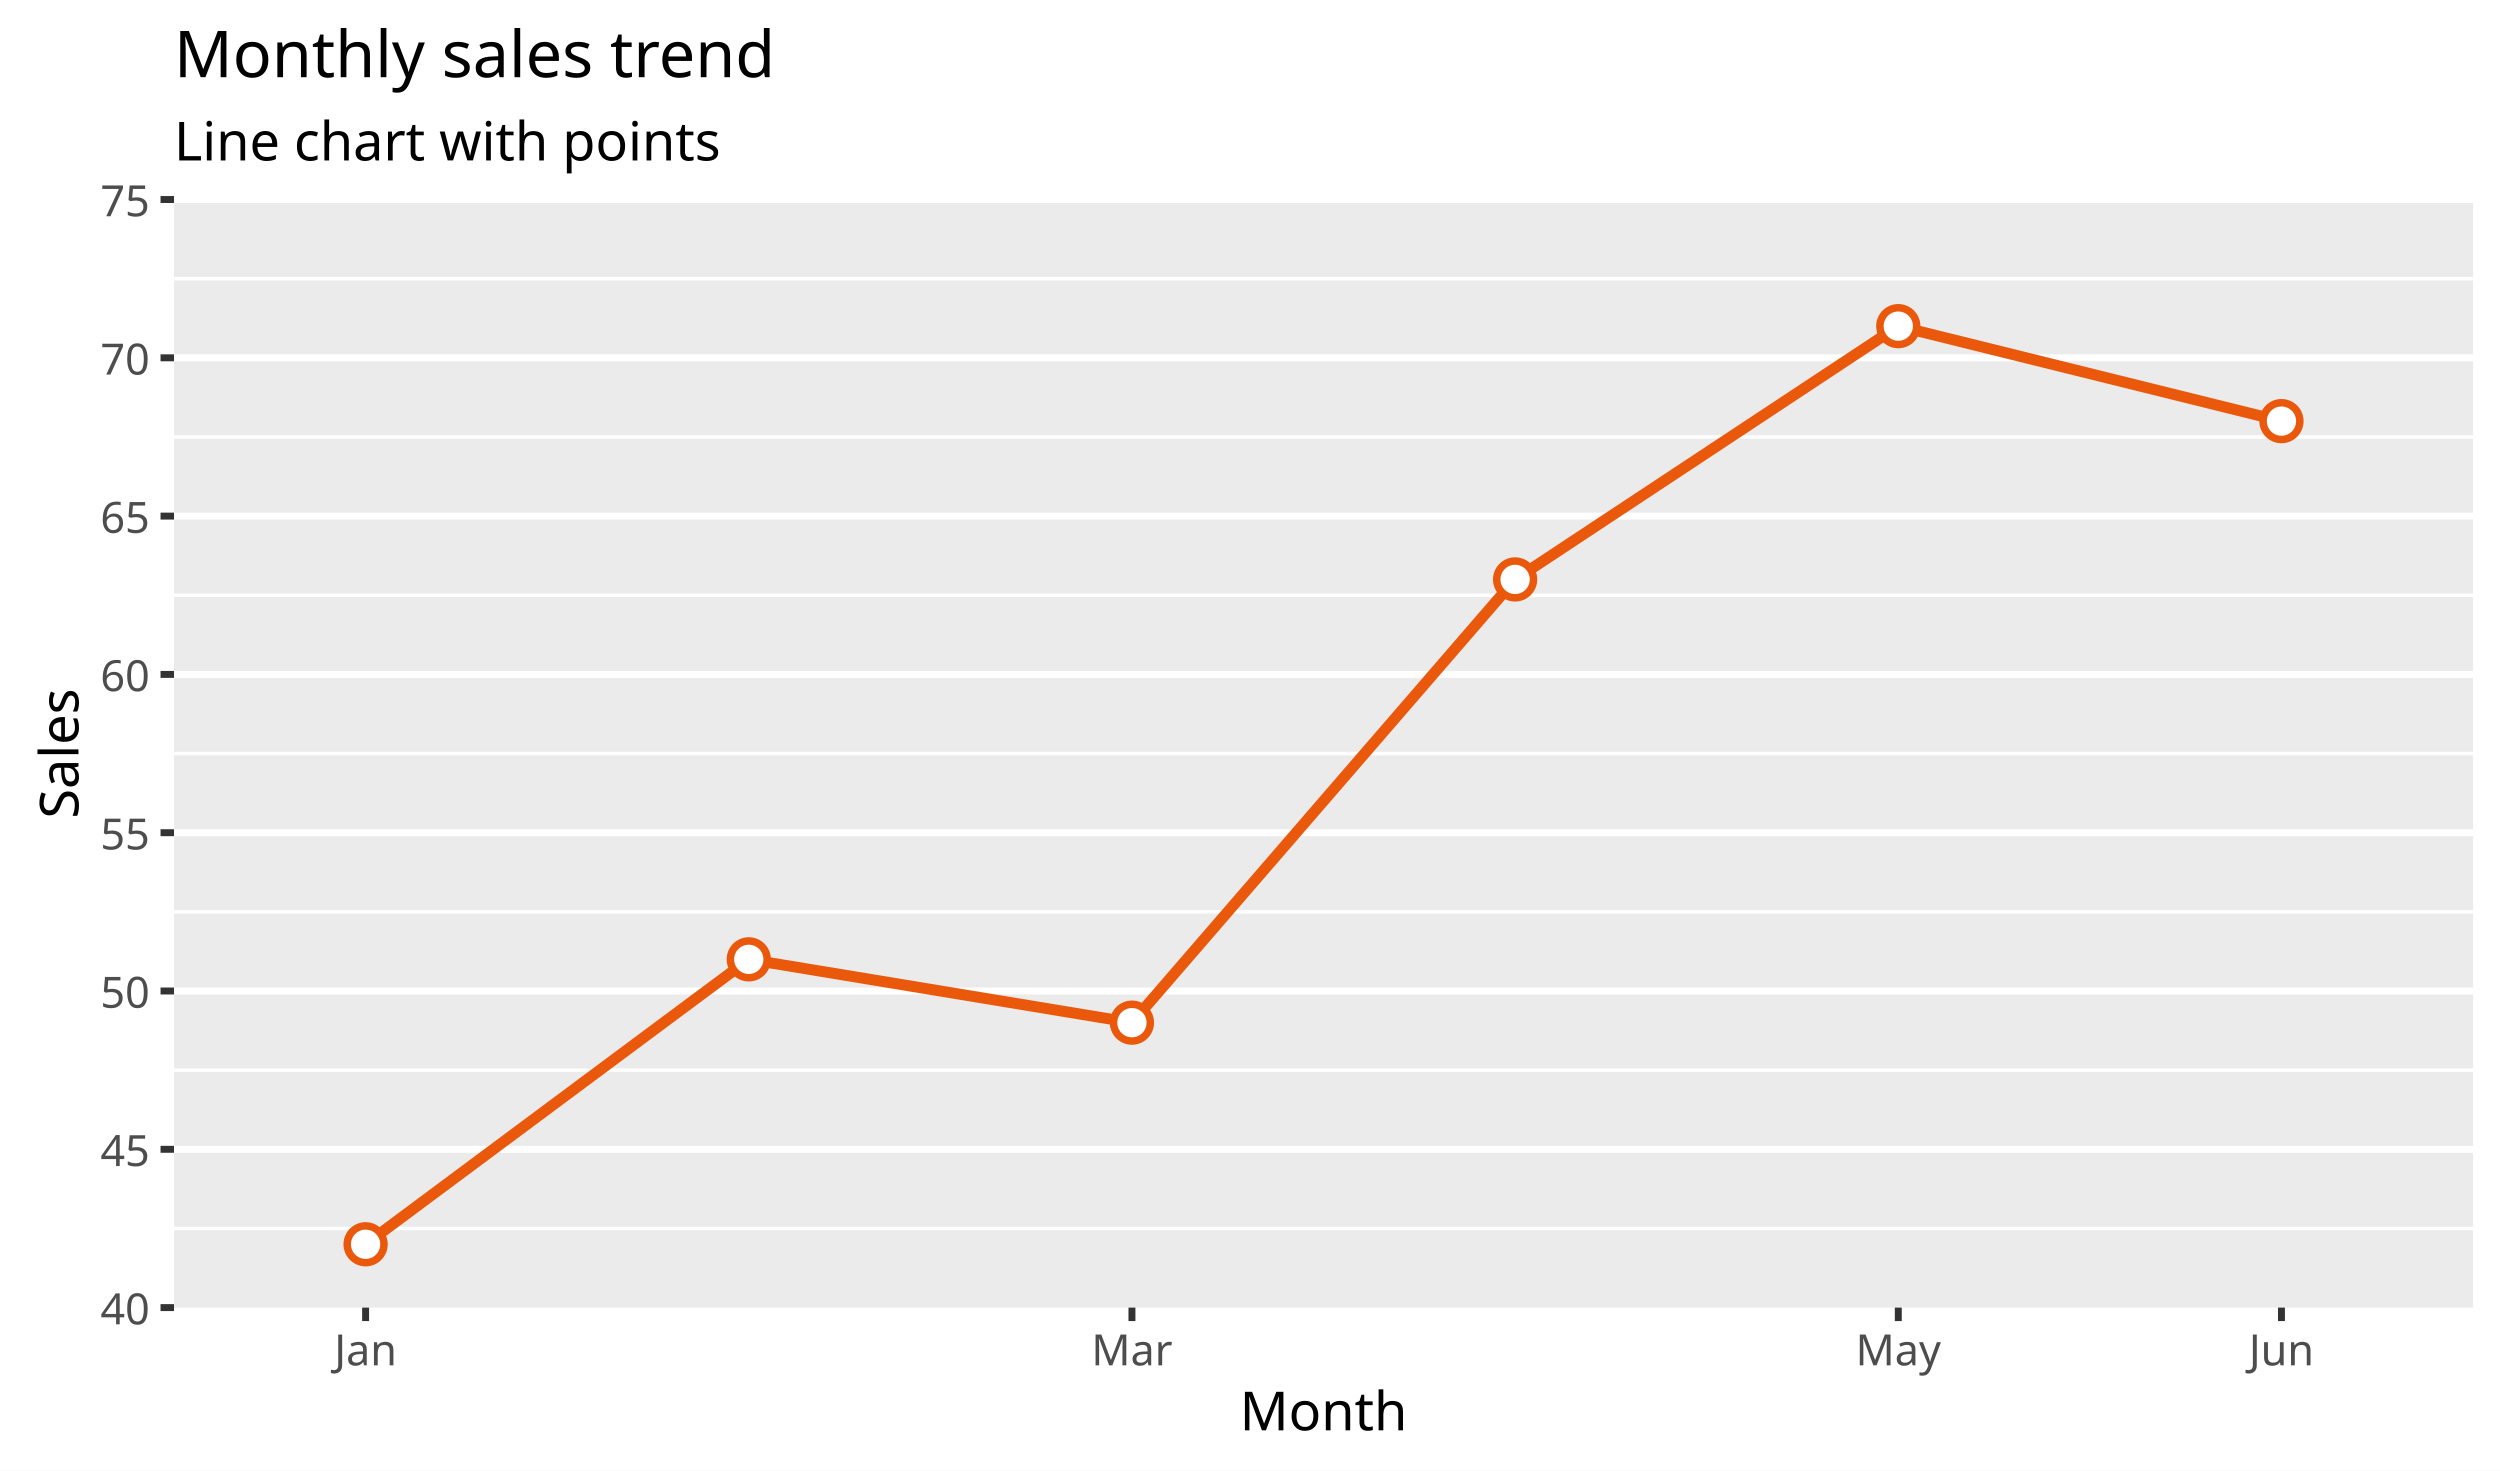
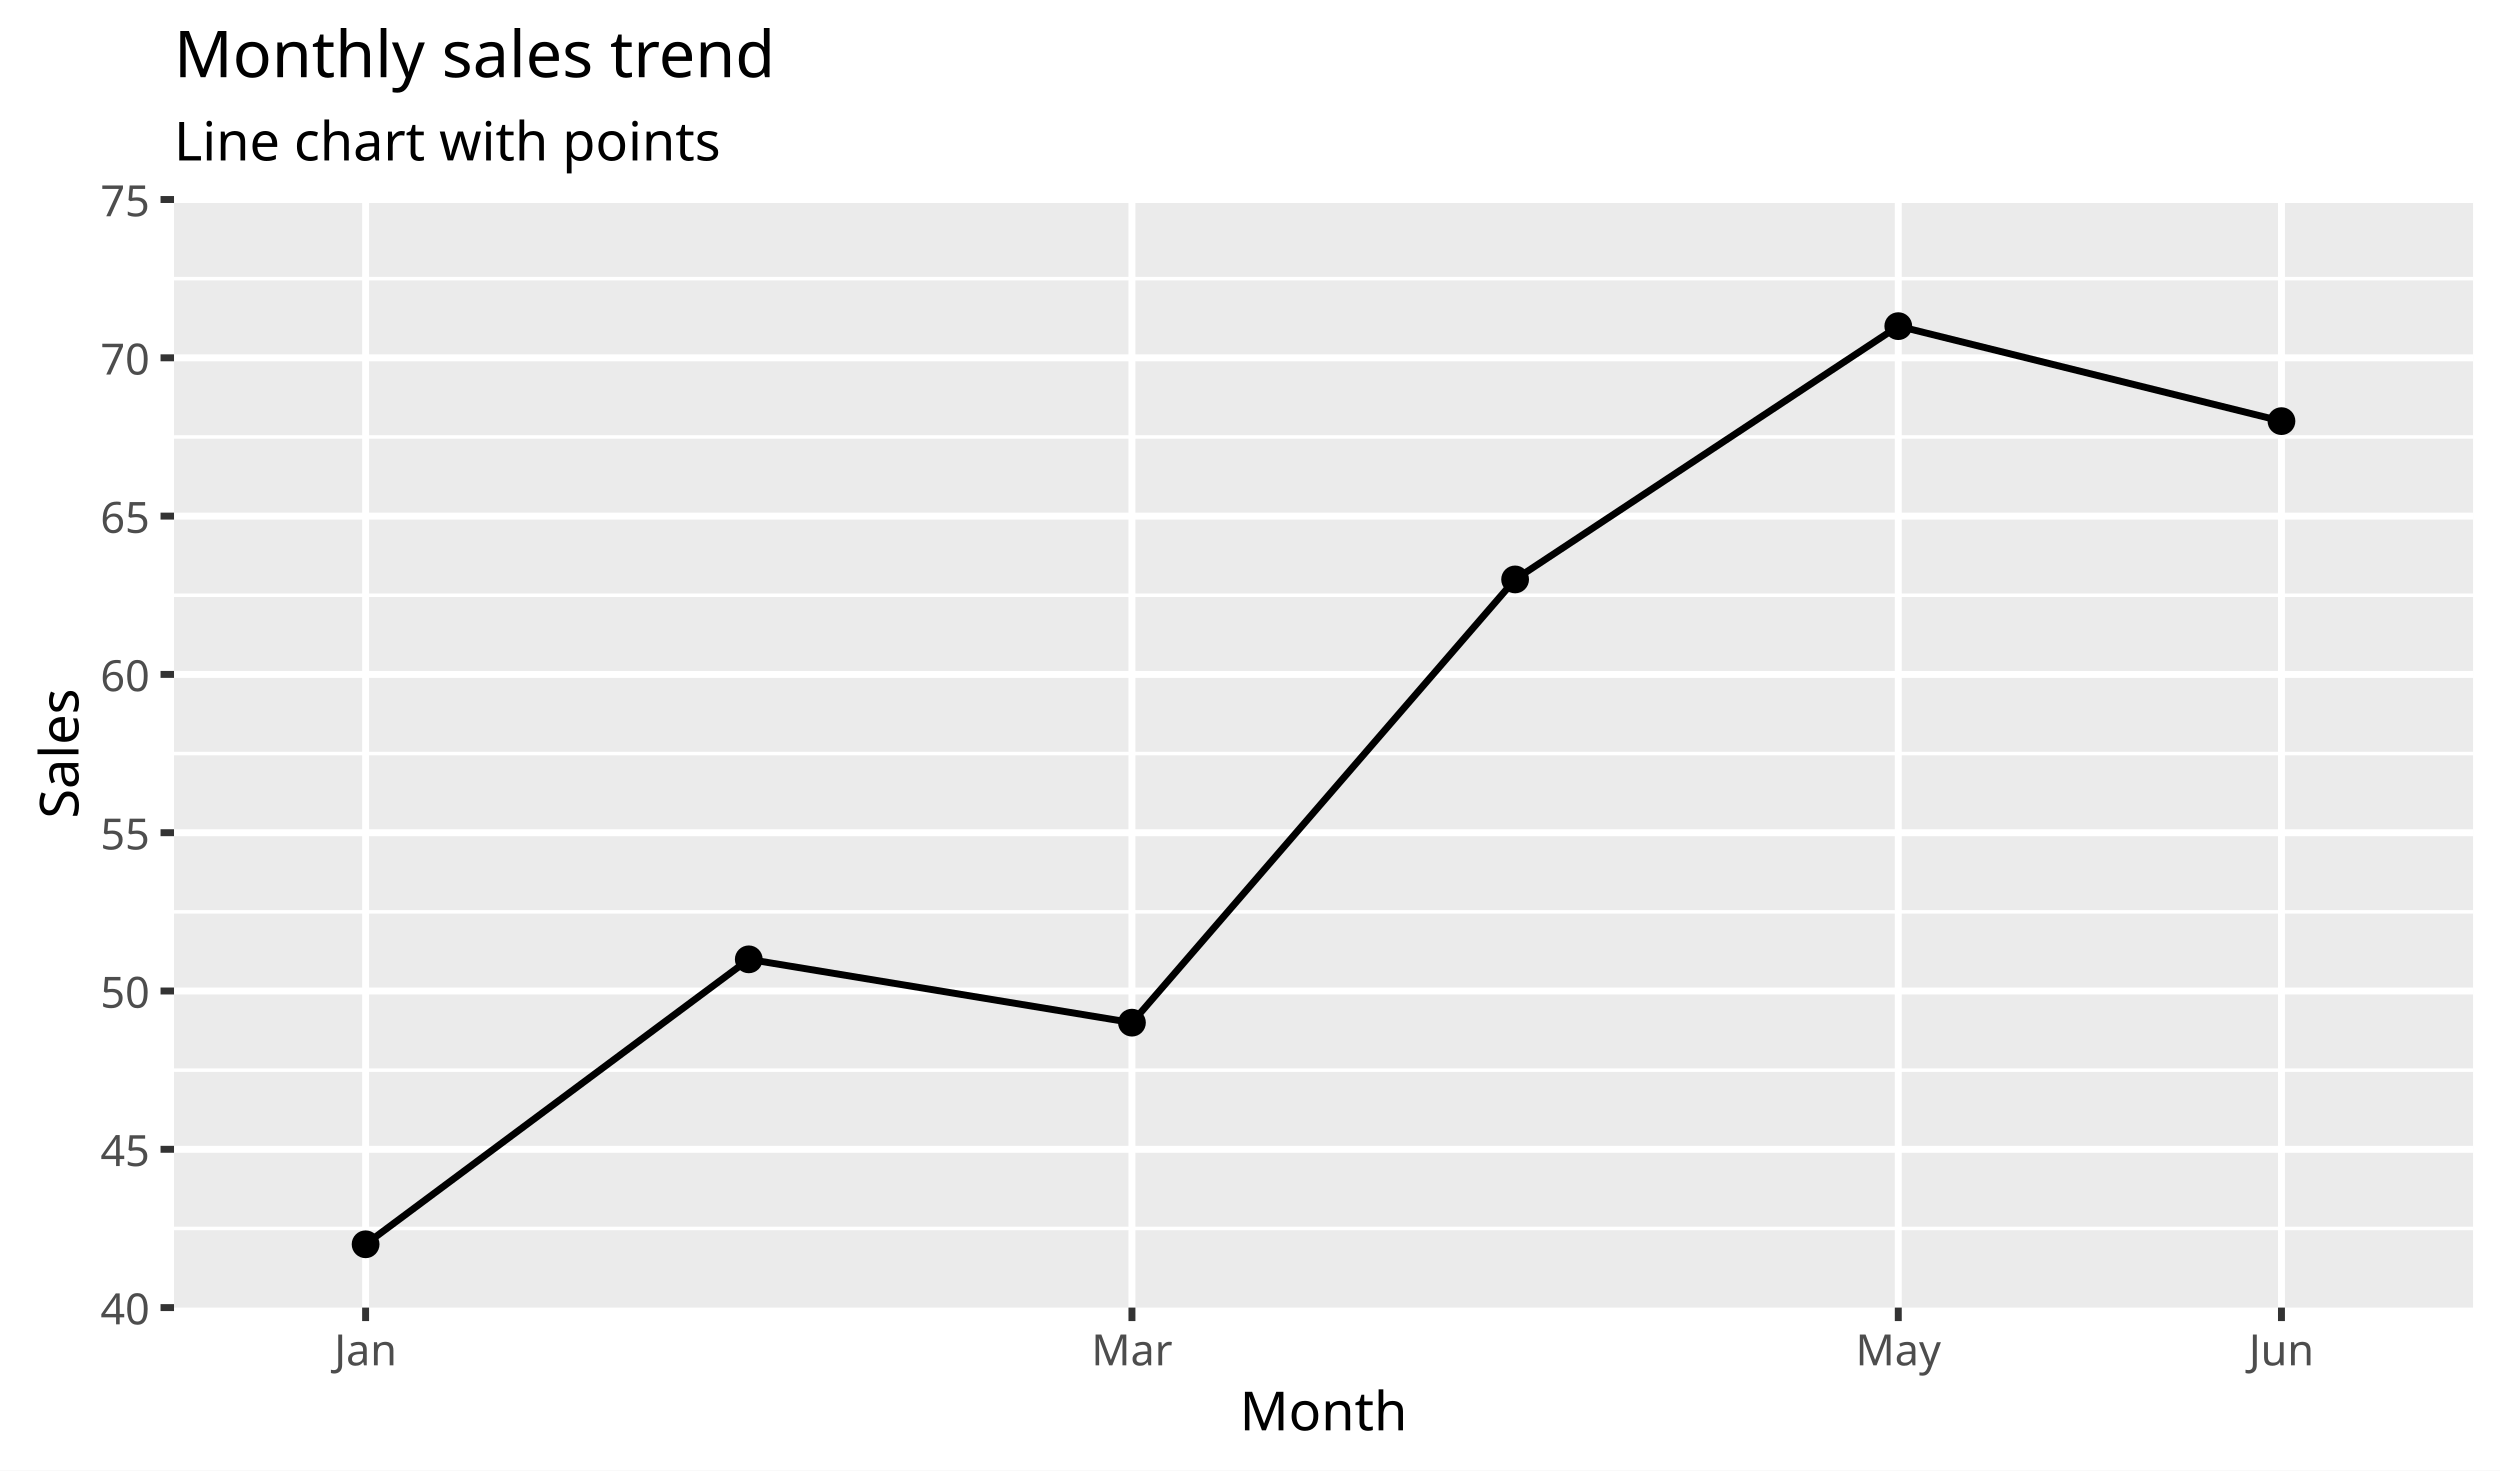
<svg xmlns="http://www.w3.org/2000/svg" width="680" height="400" viewBox="0 0 680 400" role="img" aria-labelledby="title description">
  <defs>
    <clipPath id="clip-1">
      <rect x="47.333" y="54.267" width="625.333" height="301.4" />
    </clipPath>
  </defs>
  <rect width="100%" height="100%" fill="#FFFFFF" />
  <g data-scene-node="scene:root">
    <rect data-scene-node="chart:panel" x="47.333" y="54.267" width="625.333" height="301.4" rx="0" fill="#EBEBEB" />
    <line data-scene-node="axis-y:grid-minor:0" x1="47.333" y1="75.795" x2="672.667" y2="75.795" fill="none" stroke="#FFFFFF" stroke-width="0.945" stroke-linecap="butt" />
    <line data-scene-node="axis-y:grid-minor:1" x1="47.333" y1="118.852" x2="672.667" y2="118.852" fill="none" stroke="#FFFFFF" stroke-width="0.945" stroke-linecap="butt" />
    <line data-scene-node="axis-y:grid-minor:2" x1="47.333" y1="161.91" x2="672.667" y2="161.91" fill="none" stroke="#FFFFFF" stroke-width="0.945" stroke-linecap="butt" />
    <line data-scene-node="axis-y:grid-minor:3" x1="47.333" y1="204.967" x2="672.667" y2="204.967" fill="none" stroke="#FFFFFF" stroke-width="0.945" stroke-linecap="butt" />
    <line data-scene-node="axis-y:grid-minor:4" x1="47.333" y1="248.024" x2="672.667" y2="248.024" fill="none" stroke="#FFFFFF" stroke-width="0.945" stroke-linecap="butt" />
    <line data-scene-node="axis-y:grid-minor:5" x1="47.333" y1="291.081" x2="672.667" y2="291.081" fill="none" stroke="#FFFFFF" stroke-width="0.945" stroke-linecap="butt" />
    <line data-scene-node="axis-y:grid-minor:6" x1="47.333" y1="334.138" x2="672.667" y2="334.138" fill="none" stroke="#FFFFFF" stroke-width="0.945" stroke-linecap="butt" />
+     <line data-scene-node="axis-x:grid:0" x1="99.444" y1="54.267" x2="99.444" y2="355.667" fill="none" stroke="#FFFFFF" stroke-width="1.89" stroke-linecap="butt" />
+     <line data-scene-node="axis-x:grid:1" x1="307.889" y1="54.267" x2="307.889" y2="355.667" fill="none" stroke="#FFFFFF" stroke-width="1.89" stroke-linecap="butt" />
+     <line data-scene-node="axis-x:grid:2" x1="516.333" y1="54.267" x2="516.333" y2="355.667" fill="none" stroke="#FFFFFF" stroke-width="1.89" stroke-linecap="butt" />
+     <line data-scene-node="axis-x:grid:3" x1="620.556" y1="54.267" x2="620.556" y2="355.667" fill="none" stroke="#FFFFFF" stroke-width="1.89" stroke-linecap="butt" />
    <line data-scene-node="axis-y:grid:1" x1="47.333" y1="312.61" x2="672.667" y2="312.61" fill="none" stroke="#FFFFFF" stroke-width="1.89" stroke-linecap="butt" />
    <line data-scene-node="axis-y:grid:2" x1="47.333" y1="269.552" x2="672.667" y2="269.552" fill="none" stroke="#FFFFFF" stroke-width="1.89" stroke-linecap="butt" />
    <line data-scene-node="axis-y:grid:3" x1="47.333" y1="226.495" x2="672.667" y2="226.495" fill="none" stroke="#FFFFFF" stroke-width="1.89" stroke-linecap="butt" />
    <line data-scene-node="axis-y:grid:4" x1="47.333" y1="183.438" x2="672.667" y2="183.438" fill="none" stroke="#FFFFFF" stroke-width="1.89" stroke-linecap="butt" />
    <line data-scene-node="axis-y:grid:5" x1="47.333" y1="140.381" x2="672.667" y2="140.381" fill="none" stroke="#FFFFFF" stroke-width="1.89" stroke-linecap="butt" />
    <line data-scene-node="axis-y:grid:6" x1="47.333" y1="97.324" x2="672.667" y2="97.324" fill="none" stroke="#FFFFFF" stroke-width="1.89" stroke-linecap="butt" />
    <line data-scene-node="axis-y:grid:7" x1="47.333" y1="54.267" x2="672.667" y2="54.267" fill="none" stroke="#FFFFFF" stroke-width="1.89" stroke-linecap="butt" />
    <g data-scene-node="layer-0:group" clip-path="url(#clip-1)">
-       <path data-scene-node="layer-0:line:0" d="M 99.444 338.444 L 203.667 260.941 L 307.889 278.164 L 412.111 157.604 L 516.333 88.712 L 620.556 114.547" fill="none" stroke="#ea580c" stroke-width="3" stroke-linecap="butt" stroke-linejoin="round" />
-       <circle data-scene-node="layer-0:point:0" cx="99.444" cy="338.444" r="5" fill="#ffffff" stroke="#ea580c" stroke-width="2.04" />
-       <circle data-scene-node="layer-0:point:1" cx="203.667" cy="260.941" r="5" fill="#ffffff" stroke="#ea580c" stroke-width="2.04" />
-       <circle data-scene-node="layer-0:point:2" cx="307.889" cy="278.164" r="5" fill="#ffffff" stroke="#ea580c" stroke-width="2.04" />
-       <circle data-scene-node="layer-0:point:3" cx="412.111" cy="157.604" r="5" fill="#ffffff" stroke="#ea580c" stroke-width="2.04" />
-       <circle data-scene-node="layer-0:point:4" cx="516.333" cy="88.712" r="5" fill="#ffffff" stroke="#ea580c" stroke-width="2.04" />
-       <circle data-scene-node="layer-0:point:5" cx="620.556" cy="114.547" r="5" fill="#ffffff" stroke="#ea580c" stroke-width="2.04" />
+       <path data-scene-node="layer-0:line:0" d="M 99.444 338.444 L 203.667 260.941 L 307.889 278.164 L 412.111 157.604 L 516.333 88.712 L 620.556 114.547" fill="none" stroke="#000000" stroke-width="1.89" stroke-linecap="butt" stroke-linejoin="round" />
+       <circle data-scene-node="layer-0:point:0" cx="99.444" cy="338.444" r="2.835" fill="#000000" stroke="#000000" stroke-width="1.89" />
+       <circle data-scene-node="layer-0:point:1" cx="203.667" cy="260.941" r="2.835" fill="#000000" stroke="#000000" stroke-width="1.89" />
+       <circle data-scene-node="layer-0:point:2" cx="307.889" cy="278.164" r="2.835" fill="#000000" stroke="#000000" stroke-width="1.89" />
+       <circle data-scene-node="layer-0:point:3" cx="412.111" cy="157.604" r="2.835" fill="#000000" stroke="#000000" stroke-width="1.89" />
+       <circle data-scene-node="layer-0:point:4" cx="516.333" cy="88.712" r="2.835" fill="#000000" stroke="#000000" stroke-width="1.89" />
+       <circle data-scene-node="layer-0:point:5" cx="620.556" cy="114.547" r="2.835" fill="#000000" stroke="#000000" stroke-width="1.89" />
    </g>
    <line data-scene-node="axis-x:tick:0" x1="99.444" y1="355.667" x2="99.444" y2="359.333" fill="none" stroke="#333333" stroke-width="1.89" stroke-linecap="butt" />
    <line data-scene-node="axis-x:tick:1" x1="307.889" y1="355.667" x2="307.889" y2="359.333" fill="none" stroke="#333333" stroke-width="1.89" stroke-linecap="butt" />
    <line data-scene-node="axis-x:tick:2" x1="516.333" y1="355.667" x2="516.333" y2="359.333" fill="none" stroke="#333333" stroke-width="1.89" stroke-linecap="butt" />
    <line data-scene-node="axis-x:tick:3" x1="620.556" y1="355.667" x2="620.556" y2="359.333" fill="none" stroke="#333333" stroke-width="1.89" stroke-linecap="butt" />
    <line data-scene-node="axis-y:tick:0" x1="47.333" y1="355.667" x2="43.667" y2="355.667" fill="none" stroke="#333333" stroke-width="1.89" stroke-linecap="butt" />
    <line data-scene-node="axis-y:tick:1" x1="47.333" y1="312.61" x2="43.667" y2="312.61" fill="none" stroke="#333333" stroke-width="1.89" stroke-linecap="butt" />
    <line data-scene-node="axis-y:tick:2" x1="47.333" y1="269.552" x2="43.667" y2="269.552" fill="none" stroke="#333333" stroke-width="1.89" stroke-linecap="butt" />
    <line data-scene-node="axis-y:tick:3" x1="47.333" y1="226.495" x2="43.667" y2="226.495" fill="none" stroke="#333333" stroke-width="1.89" stroke-linecap="butt" />
    <line data-scene-node="axis-y:tick:4" x1="47.333" y1="183.438" x2="43.667" y2="183.438" fill="none" stroke="#333333" stroke-width="1.89" stroke-linecap="butt" />
    <line data-scene-node="axis-y:tick:5" x1="47.333" y1="140.381" x2="43.667" y2="140.381" fill="none" stroke="#333333" stroke-width="1.89" stroke-linecap="butt" />
    <line data-scene-node="axis-y:tick:6" x1="47.333" y1="97.324" x2="43.667" y2="97.324" fill="none" stroke="#333333" stroke-width="1.89" stroke-linecap="butt" />
    <line data-scene-node="axis-y:tick:7" x1="47.333" y1="54.267" x2="43.667" y2="54.267" fill="none" stroke="#333333" stroke-width="1.89" stroke-linecap="butt" />
    <text data-scene-node="axis-x:label:0" x="99.444" y="362.267" fill="#4D4D4D" font-family="sans-serif" font-size="11.733" font-weight="400" text-anchor="middle" dominant-baseline="text-before-edge">Jan</text>
    <text data-scene-node="axis-x:label:1" x="307.889" y="362.267" fill="#4D4D4D" font-family="sans-serif" font-size="11.733" font-weight="400" text-anchor="middle" dominant-baseline="text-before-edge">Mar</text>
    <text data-scene-node="axis-x:label:2" x="516.333" y="362.267" fill="#4D4D4D" font-family="sans-serif" font-size="11.733" font-weight="400" text-anchor="middle" dominant-baseline="text-before-edge">May</text>
    <text data-scene-node="axis-x:label:3" x="620.556" y="362.267" fill="#4D4D4D" font-family="sans-serif" font-size="11.733" font-weight="400" text-anchor="middle" dominant-baseline="text-before-edge">Jun</text>
    <text data-scene-node="axis-x:title" x="360" y="377.667" fill="#000000" font-family="sans-serif" font-size="14.667" font-weight="400" text-anchor="middle" dominant-baseline="text-before-edge">Month</text>
    <text data-scene-node="axis-y:label:0" x="40.733" y="355.667" fill="#4D4D4D" font-family="sans-serif" font-size="11.733" font-weight="400" text-anchor="end" dominant-baseline="central">40</text>
    <text data-scene-node="axis-y:label:1" x="40.733" y="312.61" fill="#4D4D4D" font-family="sans-serif" font-size="11.733" font-weight="400" text-anchor="end" dominant-baseline="central">45</text>
    <text data-scene-node="axis-y:label:2" x="40.733" y="269.552" fill="#4D4D4D" font-family="sans-serif" font-size="11.733" font-weight="400" text-anchor="end" dominant-baseline="central">50</text>
    <text data-scene-node="axis-y:label:3" x="40.733" y="226.495" fill="#4D4D4D" font-family="sans-serif" font-size="11.733" font-weight="400" text-anchor="end" dominant-baseline="central">55</text>
    <text data-scene-node="axis-y:label:4" x="40.733" y="183.438" fill="#4D4D4D" font-family="sans-serif" font-size="11.733" font-weight="400" text-anchor="end" dominant-baseline="central">60</text>
    <text data-scene-node="axis-y:label:5" x="40.733" y="140.381" fill="#4D4D4D" font-family="sans-serif" font-size="11.733" font-weight="400" text-anchor="end" dominant-baseline="central">65</text>
    <text data-scene-node="axis-y:label:6" x="40.733" y="97.324" fill="#4D4D4D" font-family="sans-serif" font-size="11.733" font-weight="400" text-anchor="end" dominant-baseline="central">70</text>
    <text data-scene-node="axis-y:label:7" x="40.733" y="54.267" fill="#4D4D4D" font-family="sans-serif" font-size="11.733" font-weight="400" text-anchor="end" dominant-baseline="central">75</text>
    <text data-scene-node="axis-y:title" x="15.653" y="204.967" fill="#000000" font-family="sans-serif" font-size="14.667" font-weight="400" text-anchor="middle" dominant-baseline="central" transform="rotate(-90 15.653 204.967)">Sales</text>
    <text data-scene-node="chart:title" x="47.333" y="7.333" fill="#000000" font-family="sans-serif" font-size="17.6" font-weight="400" text-anchor="start" dominant-baseline="text-before-edge">Monthly sales trend</text>
    <text data-scene-node="chart:subtitle" x="47.333" y="32.267" fill="#000000" font-family="sans-serif" font-size="14.667" font-weight="400" text-anchor="start" dominant-baseline="text-before-edge">Line chart with points</text>
  </g>
</svg>
